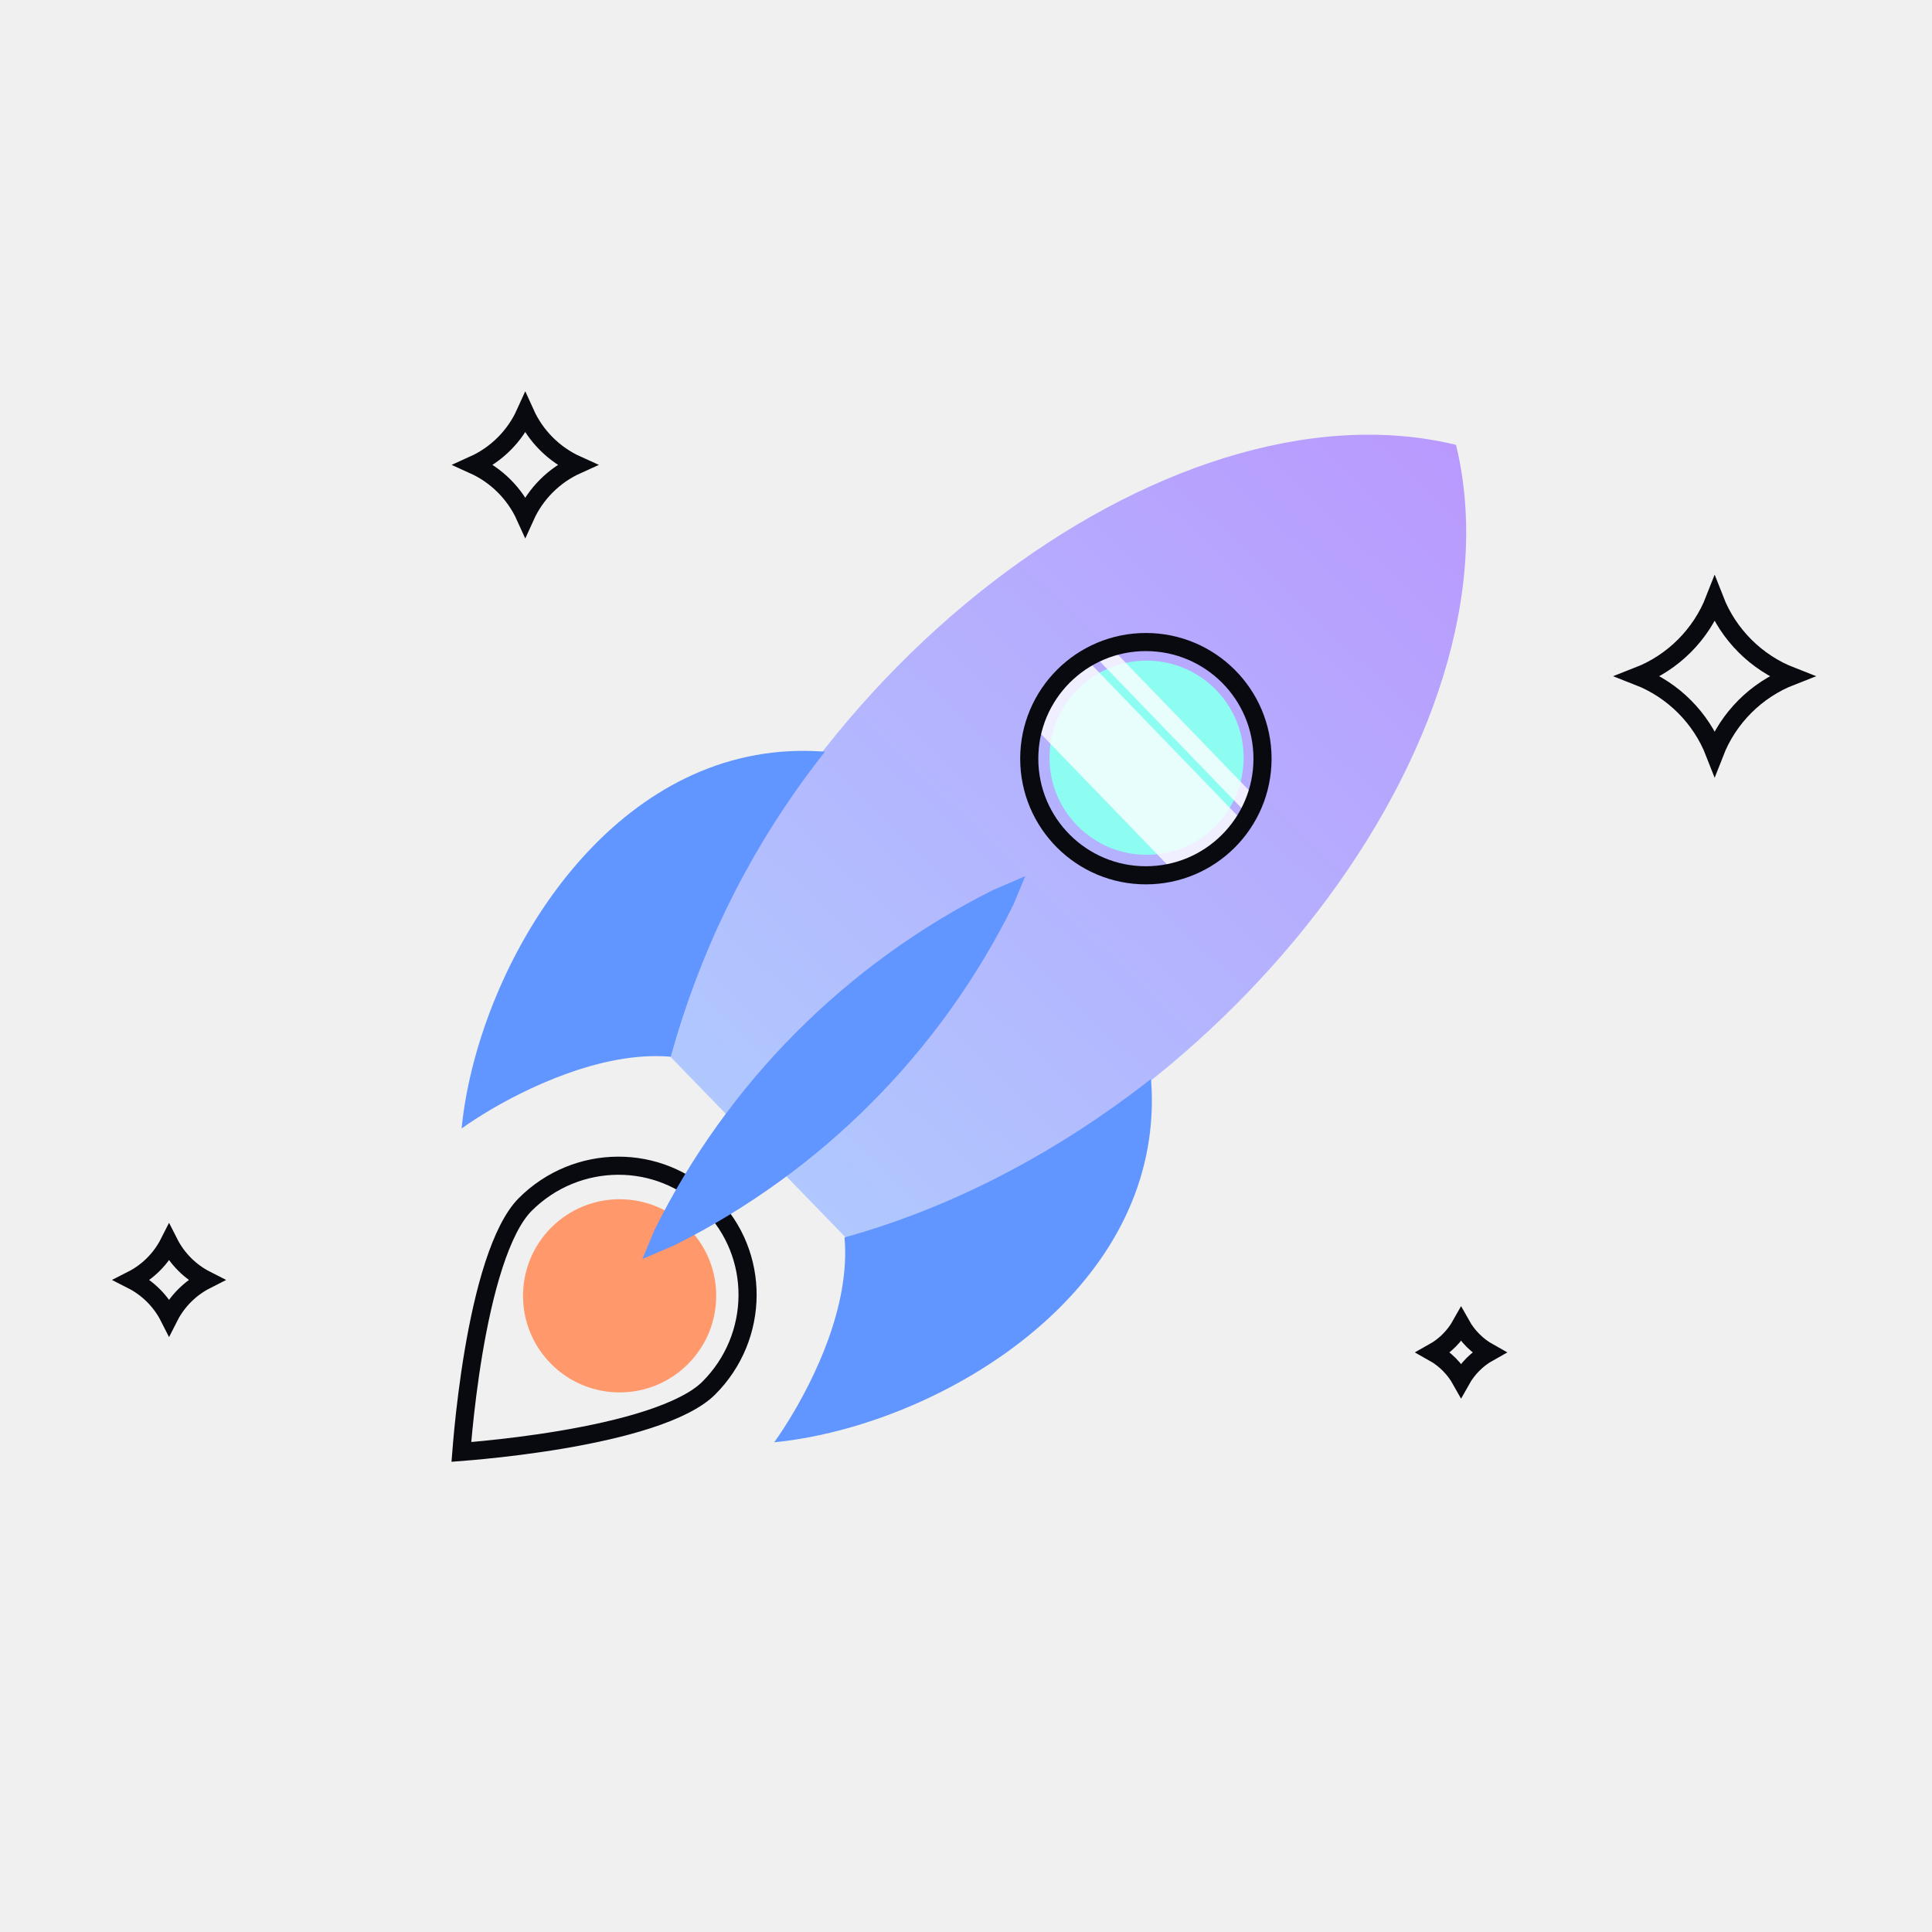
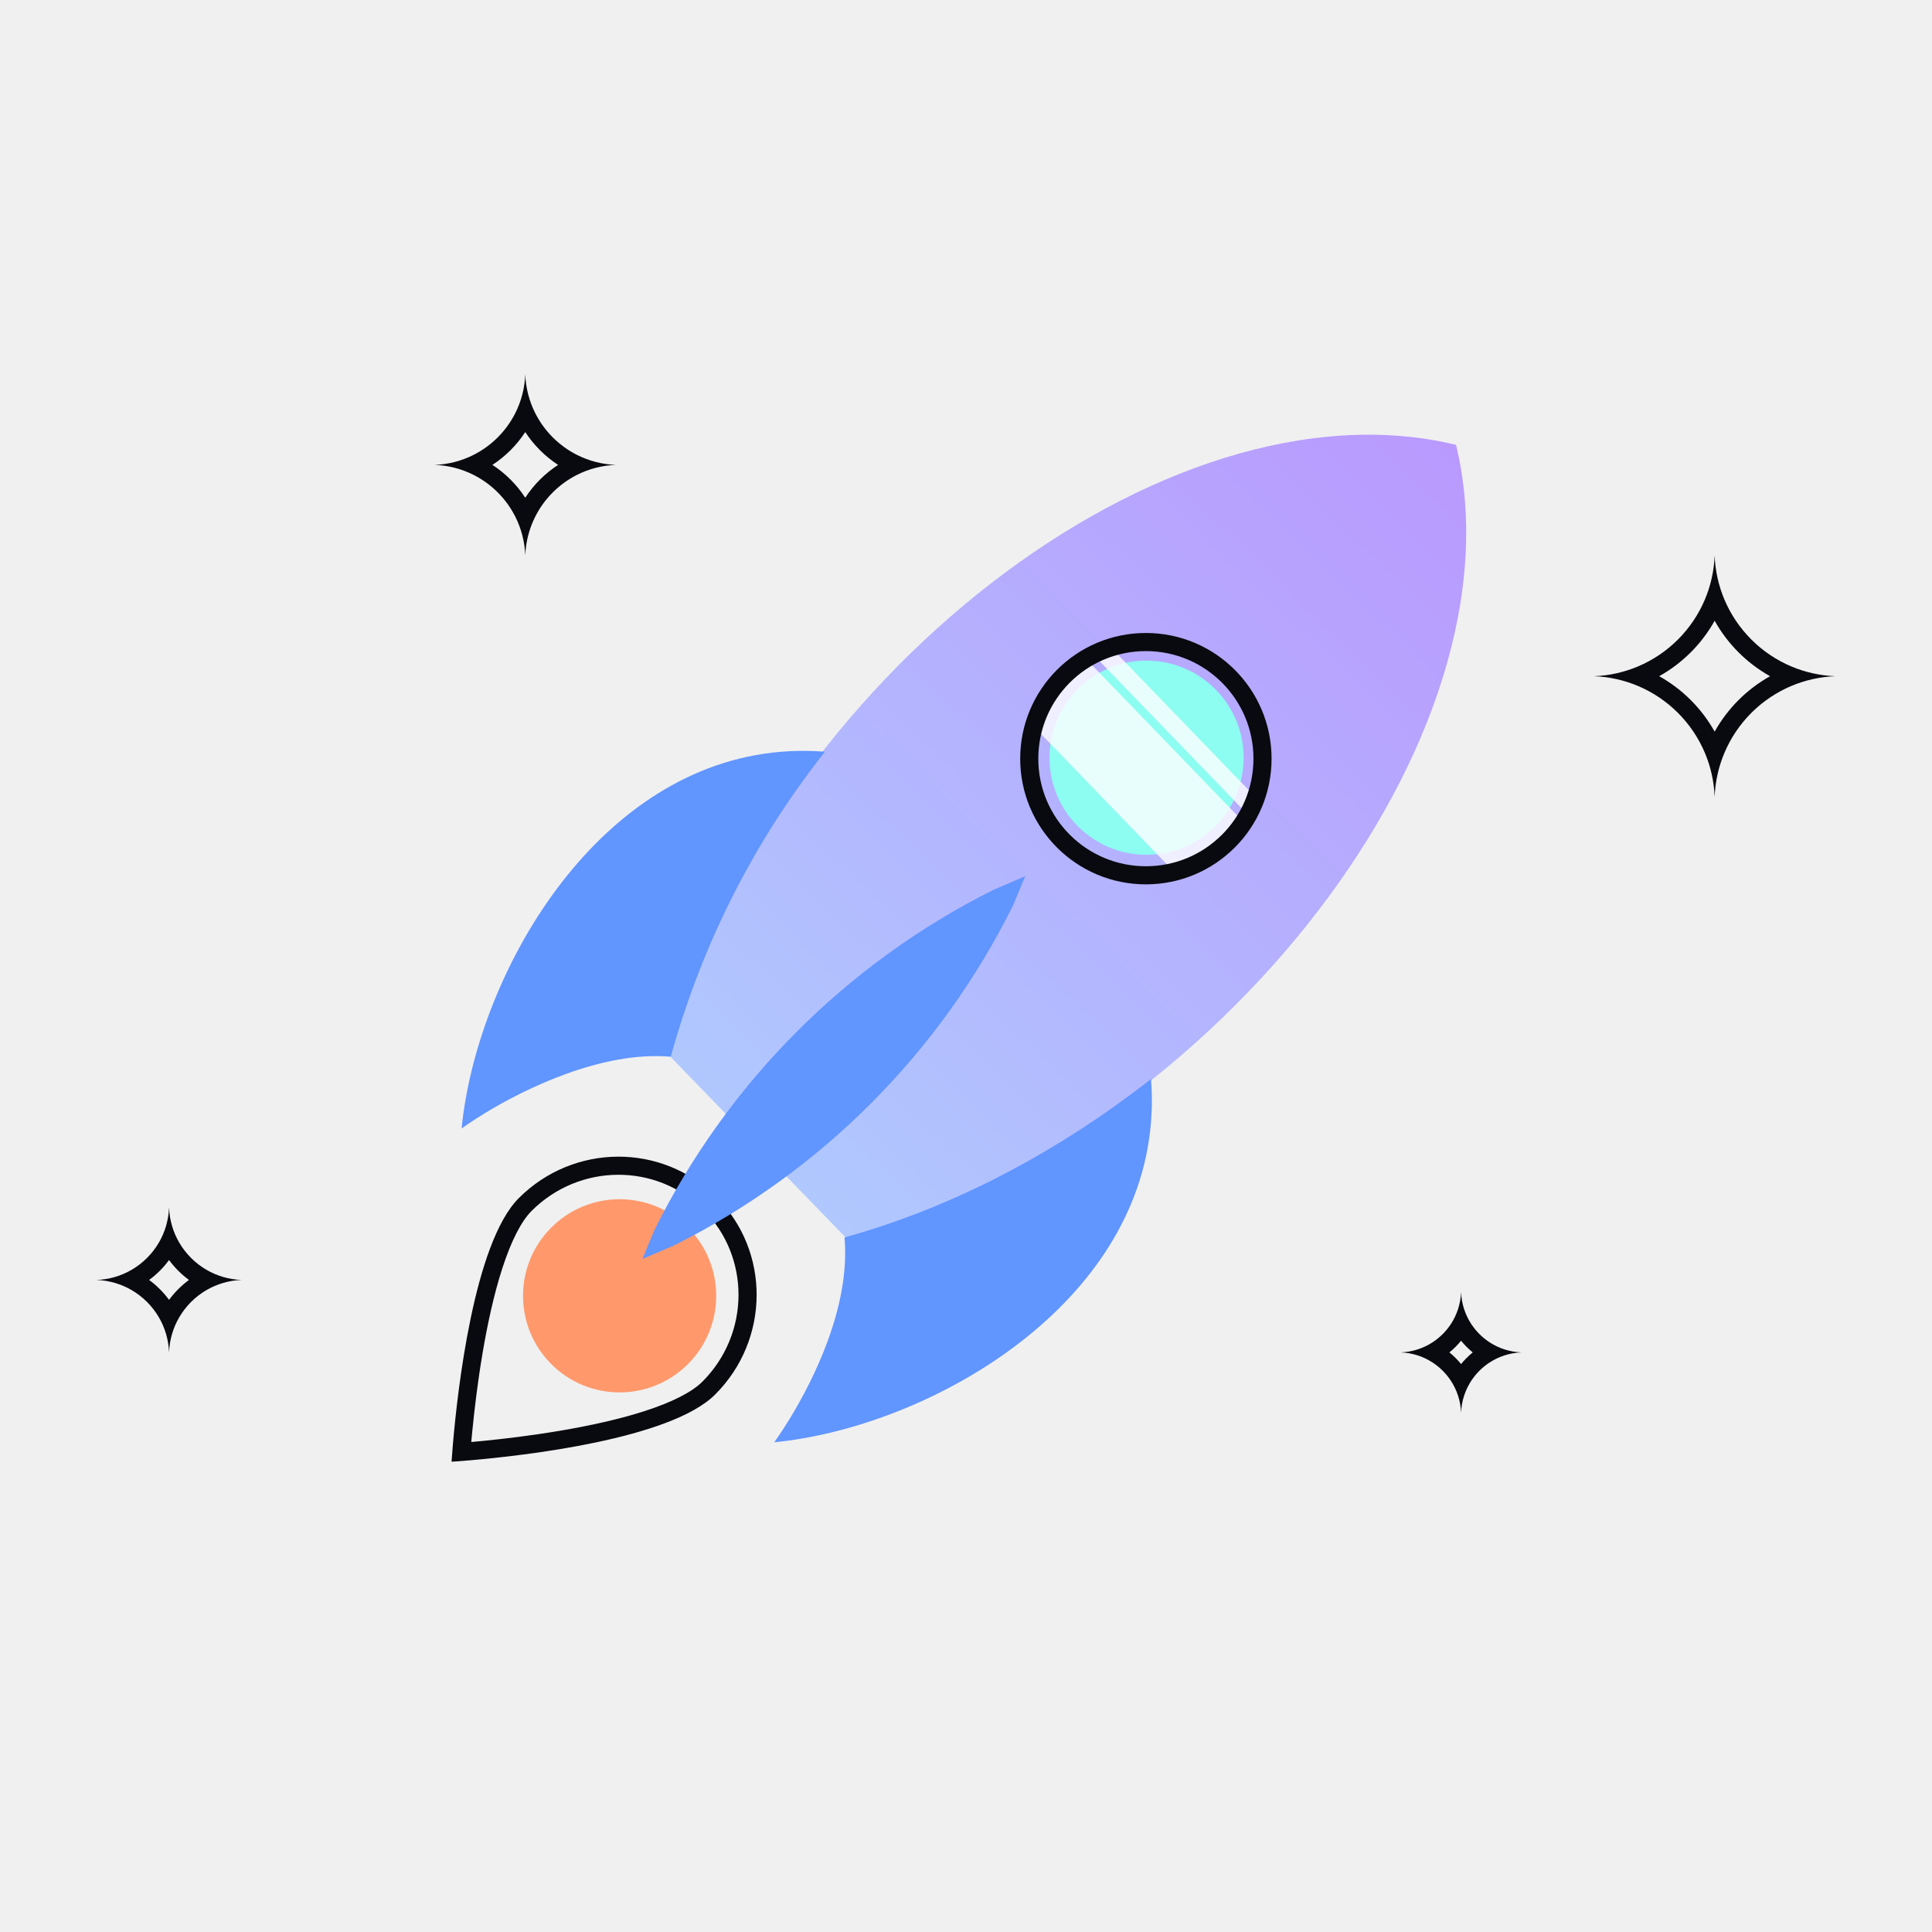
<svg xmlns="http://www.w3.org/2000/svg" width="160" height="160" viewBox="0 0 160 160" fill="none">
-   <path d="M58.7 114.953C57.696 115.957 55.908 116.828 53.672 117.556C51.461 118.275 48.914 118.821 46.487 119.231C44.063 119.639 41.778 119.908 40.097 120.074C39.323 120.151 38.678 120.205 38.208 120.242C38.245 119.772 38.3 119.127 38.376 118.353C38.542 116.672 38.811 114.387 39.219 111.963C39.629 109.536 40.176 106.989 40.895 104.779C41.622 102.542 42.493 100.754 43.497 99.75C47.749 95.498 54.595 95.469 58.788 99.662C62.981 103.855 62.952 110.701 58.7 114.953Z" stroke="#090A0F" stroke-width="1.5" />
+   <path fill-rule="evenodd" clip-rule="evenodd" d="M53.44 116.842C55.653 116.123 57.297 115.295 58.169 114.423C62.134 110.458 62.152 104.087 58.258 100.192C54.363 96.298 47.992 96.316 44.027 100.281C43.155 101.153 42.327 102.798 41.608 105.011C40.905 107.172 40.365 109.68 39.959 112.088C39.554 114.49 39.288 116.757 39.123 118.427C39.087 118.788 39.056 119.121 39.029 119.421C39.329 119.394 39.662 119.363 40.023 119.328C41.693 119.163 43.961 118.896 46.362 118.491C48.771 118.085 51.278 117.545 53.44 116.842ZM38.909 120.937C43.22 120.567 55.509 119.205 59.23 115.484C63.77 110.944 63.809 103.623 59.319 99.132C54.828 94.641 47.507 94.68 42.967 99.22C39.245 102.941 37.883 115.23 37.513 119.541C37.432 120.49 37.398 121.052 37.398 121.052C37.398 121.052 37.961 121.019 38.909 120.937Z" fill="#090A0F" />
  <circle cx="51.314" cy="107.314" r="8" transform="rotate(45 51.3137 107.314)" fill="#FF996C" />
  <path d="M120.582 36.841C96.463 30.993 63.739 56.494 55.266 87.253L70.302 102.758C100.974 93.737 126.43 60.96 120.582 36.841Z" fill="url(#paint0_linear_4_979)" />
  <path fill-rule="evenodd" clip-rule="evenodd" d="M40.207 92.156C38.964 92.913 38.228 93.457 38.228 93.457C38.305 92.674 38.415 91.873 38.557 91.059C40.772 78.365 50.768 62.481 66.087 62.187C66.754 62.175 67.43 62.191 68.117 62.239C68.136 62.24 68.154 62.242 68.173 62.243C68.215 62.246 68.257 62.249 68.299 62.252L68.266 62.316C67.833 62.869 67.407 63.428 66.988 63.993C61.689 71.132 57.882 79.063 55.546 87.514C49.768 87.007 43.272 90.289 40.207 92.156Z" fill="#6195FF" />
  <path fill-rule="evenodd" clip-rule="evenodd" d="M66.517 119.115C65.702 119.257 64.901 119.367 64.118 119.444C64.118 119.444 64.662 118.708 65.419 117.465C67.286 114.4 70.448 108.256 69.94 102.478C78.391 100.141 86.443 95.983 93.582 90.684C94.147 90.265 94.706 89.839 95.259 89.406L95.323 89.373C95.326 89.415 95.329 89.457 95.332 89.499C95.334 89.518 95.335 89.537 95.336 89.555C95.384 90.242 95.401 90.918 95.388 91.585C95.094 106.904 79.21 116.9 66.517 119.115Z" fill="#6195FF" />
  <path d="M94.954 70.79C99.394 70.79 102.993 67.19 102.993 62.75C102.993 58.31 99.394 54.71 94.954 54.71C90.514 54.71 86.914 58.31 86.914 62.75C86.914 67.19 90.514 70.79 94.954 70.79Z" fill="#8DFCF1" />
  <g opacity="0.8">
    <path d="M91.571 53.171C91.078 53.348 90.603 53.561 90.148 53.806L103.836 67.981C104.11 67.547 104.351 67.091 104.556 66.617L91.571 53.171Z" fill="white" />
    <path d="M103.446 68.555L89.544 54.159C87.498 55.451 85.948 57.437 85.238 59.779L97.513 72.489C99.941 71.913 102.033 70.489 103.446 68.555Z" fill="white" />
  </g>
-   <path d="M94.897 72.489C100.231 72.489 104.556 68.165 104.556 62.83C104.556 57.496 100.231 53.171 94.897 53.171C89.562 53.171 85.238 57.496 85.238 62.83C85.238 68.165 89.562 72.489 94.897 72.489Z" stroke="#090A0F" stroke-width="1.5" stroke-miterlimit="10" />
+   <path fill-rule="evenodd" clip-rule="evenodd" d="M84.488 62.83C84.488 57.082 89.148 52.421 94.897 52.421C100.645 52.421 105.306 57.082 105.306 62.83C105.306 68.579 100.645 73.239 94.897 73.239C89.148 73.239 84.488 68.579 84.488 62.83ZM94.897 53.921C89.977 53.921 85.988 57.91 85.988 62.83C85.988 67.751 89.977 71.739 94.897 71.739C99.817 71.739 103.806 67.751 103.806 62.83C103.806 57.91 99.817 53.921 94.897 53.921Z" fill="#090A0F" />
  <path d="M84.904 72.564L82.231 73.713C70.069 79.806 60.221 89.702 54.186 101.894L53.2 104.267L55.872 103.118C68.035 97.025 77.883 87.129 83.918 74.937L84.904 72.564Z" fill="#6195FF" />
-   <path d="M118.704 112C119.666 111.462 120.462 110.666 121 109.704C121.538 110.666 122.334 111.462 123.296 112C122.334 112.538 121.538 113.334 121 114.296C120.462 113.334 119.666 112.538 118.704 112Z" stroke="#090A0F" stroke-width="1.5" />
-   <path d="M39.224 38.5C41.119 37.644 42.644 36.119 43.5 34.224C44.356 36.119 45.881 37.644 47.776 38.5C45.881 39.356 44.356 40.881 43.5 42.776C42.644 40.881 41.119 39.356 39.224 38.5Z" stroke="#090A0F" stroke-width="1.5" />
-   <path d="M10.926 106C12.249 105.328 13.329 104.249 14 102.926C14.671 104.249 15.751 105.328 17.074 106C15.751 106.672 14.671 107.751 14 109.074C13.329 107.751 12.249 106.672 10.926 106Z" stroke="#090A0F" stroke-width="1.5" />
-   <path d="M135.654 56C138.558 54.869 140.869 52.558 142 49.654C143.131 52.558 145.442 54.869 148.346 56C145.442 57.131 143.131 59.442 142 62.346C140.869 59.442 138.558 57.131 135.654 56Z" stroke="#090A0F" stroke-width="1.5" />
+   <path fill-rule="evenodd" clip-rule="evenodd" d="M121 107C120.963 107.987 120.652 108.903 120.141 109.674C119.755 110.256 119.256 110.755 118.674 111.141C117.903 111.652 116.987 111.963 116 112C116.987 112.037 117.903 112.348 118.674 112.859C119.256 113.245 119.755 113.744 120.141 114.326C120.652 115.097 120.963 116.013 121 117C121.037 116.013 121.348 115.097 121.859 114.326C122.245 113.744 122.744 113.245 123.326 112.859C124.097 112.348 125.013 112.037 126 112C125.013 111.963 124.097 111.652 123.326 111.141C122.744 110.755 122.245 110.256 121.859 109.674C121.348 108.903 121.037 107.987 121 107ZM121 111.034C120.712 111.388 120.388 111.712 120.034 112C120.388 112.288 120.712 112.612 121 112.966C121.288 112.612 121.612 112.288 121.966 112C121.612 111.712 121.288 111.388 121 111.034Z" fill="#090A0F" />
+   <path fill-rule="evenodd" clip-rule="evenodd" d="M43.5 31C43.457 32.151 43.165 33.238 42.677 34.208C41.924 35.704 40.704 36.924 39.208 37.677C38.238 38.165 37.151 38.457 36 38.5C37.151 38.543 38.238 38.835 39.208 39.323C40.704 40.076 41.924 41.296 42.677 42.792C43.165 43.762 43.457 44.849 43.5 46C43.543 44.849 43.835 43.762 44.323 42.792C45.076 41.296 46.296 40.076 47.792 39.323C48.762 38.835 49.849 38.543 51 38.5C49.849 38.457 48.762 38.165 47.792 37.677C46.296 36.924 45.076 35.704 44.323 34.208C43.835 33.238 43.543 32.151 43.5 31ZM43.5 35.781C42.793 36.865 41.865 37.793 40.781 38.5C41.865 39.207 42.793 40.135 43.5 41.219C44.207 40.135 45.135 39.207 46.219 38.5C45.135 37.793 44.207 36.865 43.5 35.781Z" fill="#090A0F" />
+   <path fill-rule="evenodd" clip-rule="evenodd" d="M14 100C13.96 101.056 13.659 102.045 13.159 102.903C12.615 103.836 11.836 104.615 10.903 105.159C10.045 105.659 9.056 105.96 8 106C9.056 106.04 10.045 106.341 10.903 106.841C11.836 107.385 12.615 108.164 13.159 109.097C13.659 109.955 13.96 110.944 14 112C14.04 110.944 14.341 109.955 14.841 109.097C15.385 108.164 16.164 107.385 17.097 106.841C17.955 106.341 18.944 106.04 20 106C18.944 105.96 17.955 105.659 17.097 105.159C16.164 104.615 15.385 103.836 14.841 102.903C14.341 102.045 14.04 101.056 14 100ZM14 104.351C13.537 104.98 12.98 105.537 12.351 106C12.98 106.463 13.537 107.02 14 107.649C14.463 107.02 15.02 106.463 15.649 106C15.02 105.537 14.463 104.98 14 104.351Z" fill="#090A0F" />
+   <path fill-rule="evenodd" clip-rule="evenodd" d="M142 46C141.951 47.289 141.669 48.517 141.195 49.643C140.142 52.143 138.143 54.142 135.643 55.195C134.517 55.669 133.289 55.952 132 56C133.289 56.048 134.517 56.331 135.643 56.805C138.143 57.858 140.142 59.857 141.195 62.357C141.669 63.483 141.951 64.711 142 66C142.049 64.711 142.331 63.483 142.805 62.357C143.858 59.857 145.857 57.858 148.357 56.805C149.483 56.331 150.711 56.048 152 56C150.711 55.952 149.483 55.669 148.357 55.195C145.857 54.142 143.858 52.143 142.805 49.643C142.331 48.517 142.049 47.289 142 46ZM142 51.409C140.925 53.332 139.332 54.925 137.409 56C139.332 57.075 140.925 58.668 142 60.591C143.075 58.668 144.668 57.075 146.591 56C144.668 54.925 143.075 53.332 142 51.409Z" fill="#090A0F" />
  <defs>
    <linearGradient id="paint0_linear_4_979" x1="119.581" y1="36" x2="62.7" y2="95.384" gradientUnits="userSpaceOnUse">
      <stop stop-color="#B999FE" />
      <stop offset="1" stop-color="#B0C8FE" />
    </linearGradient>
  </defs>
</svg>
